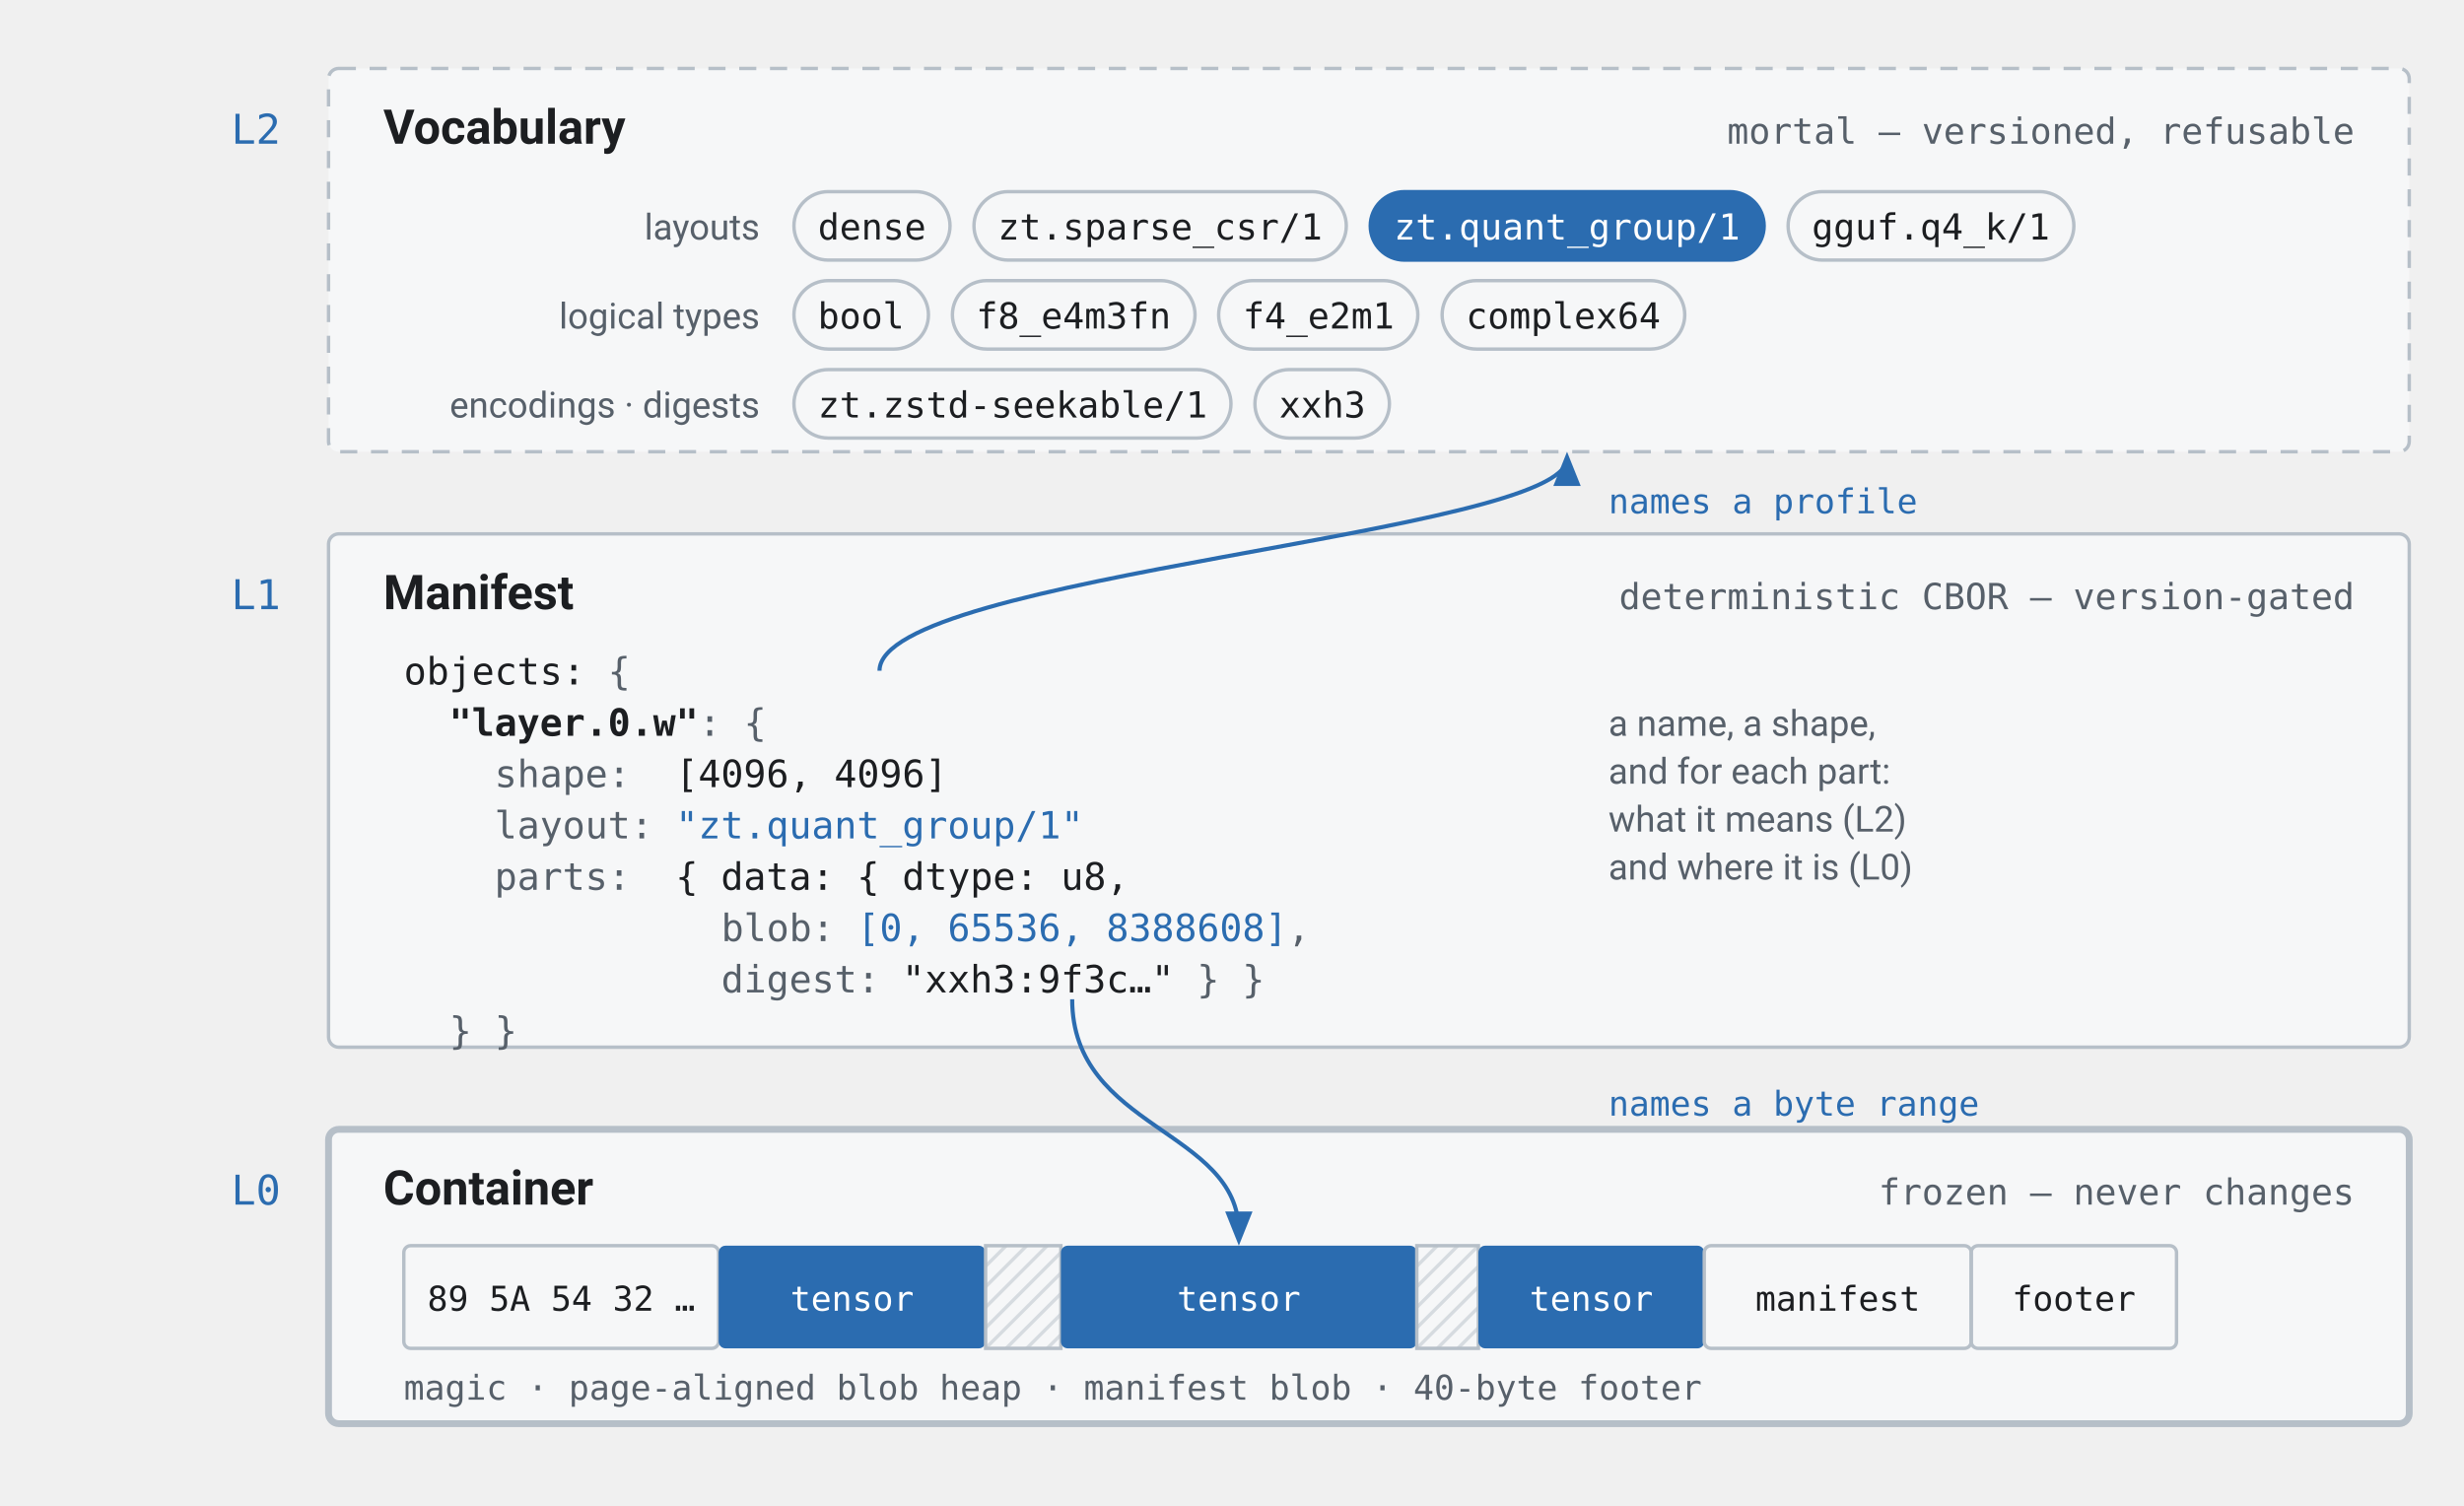
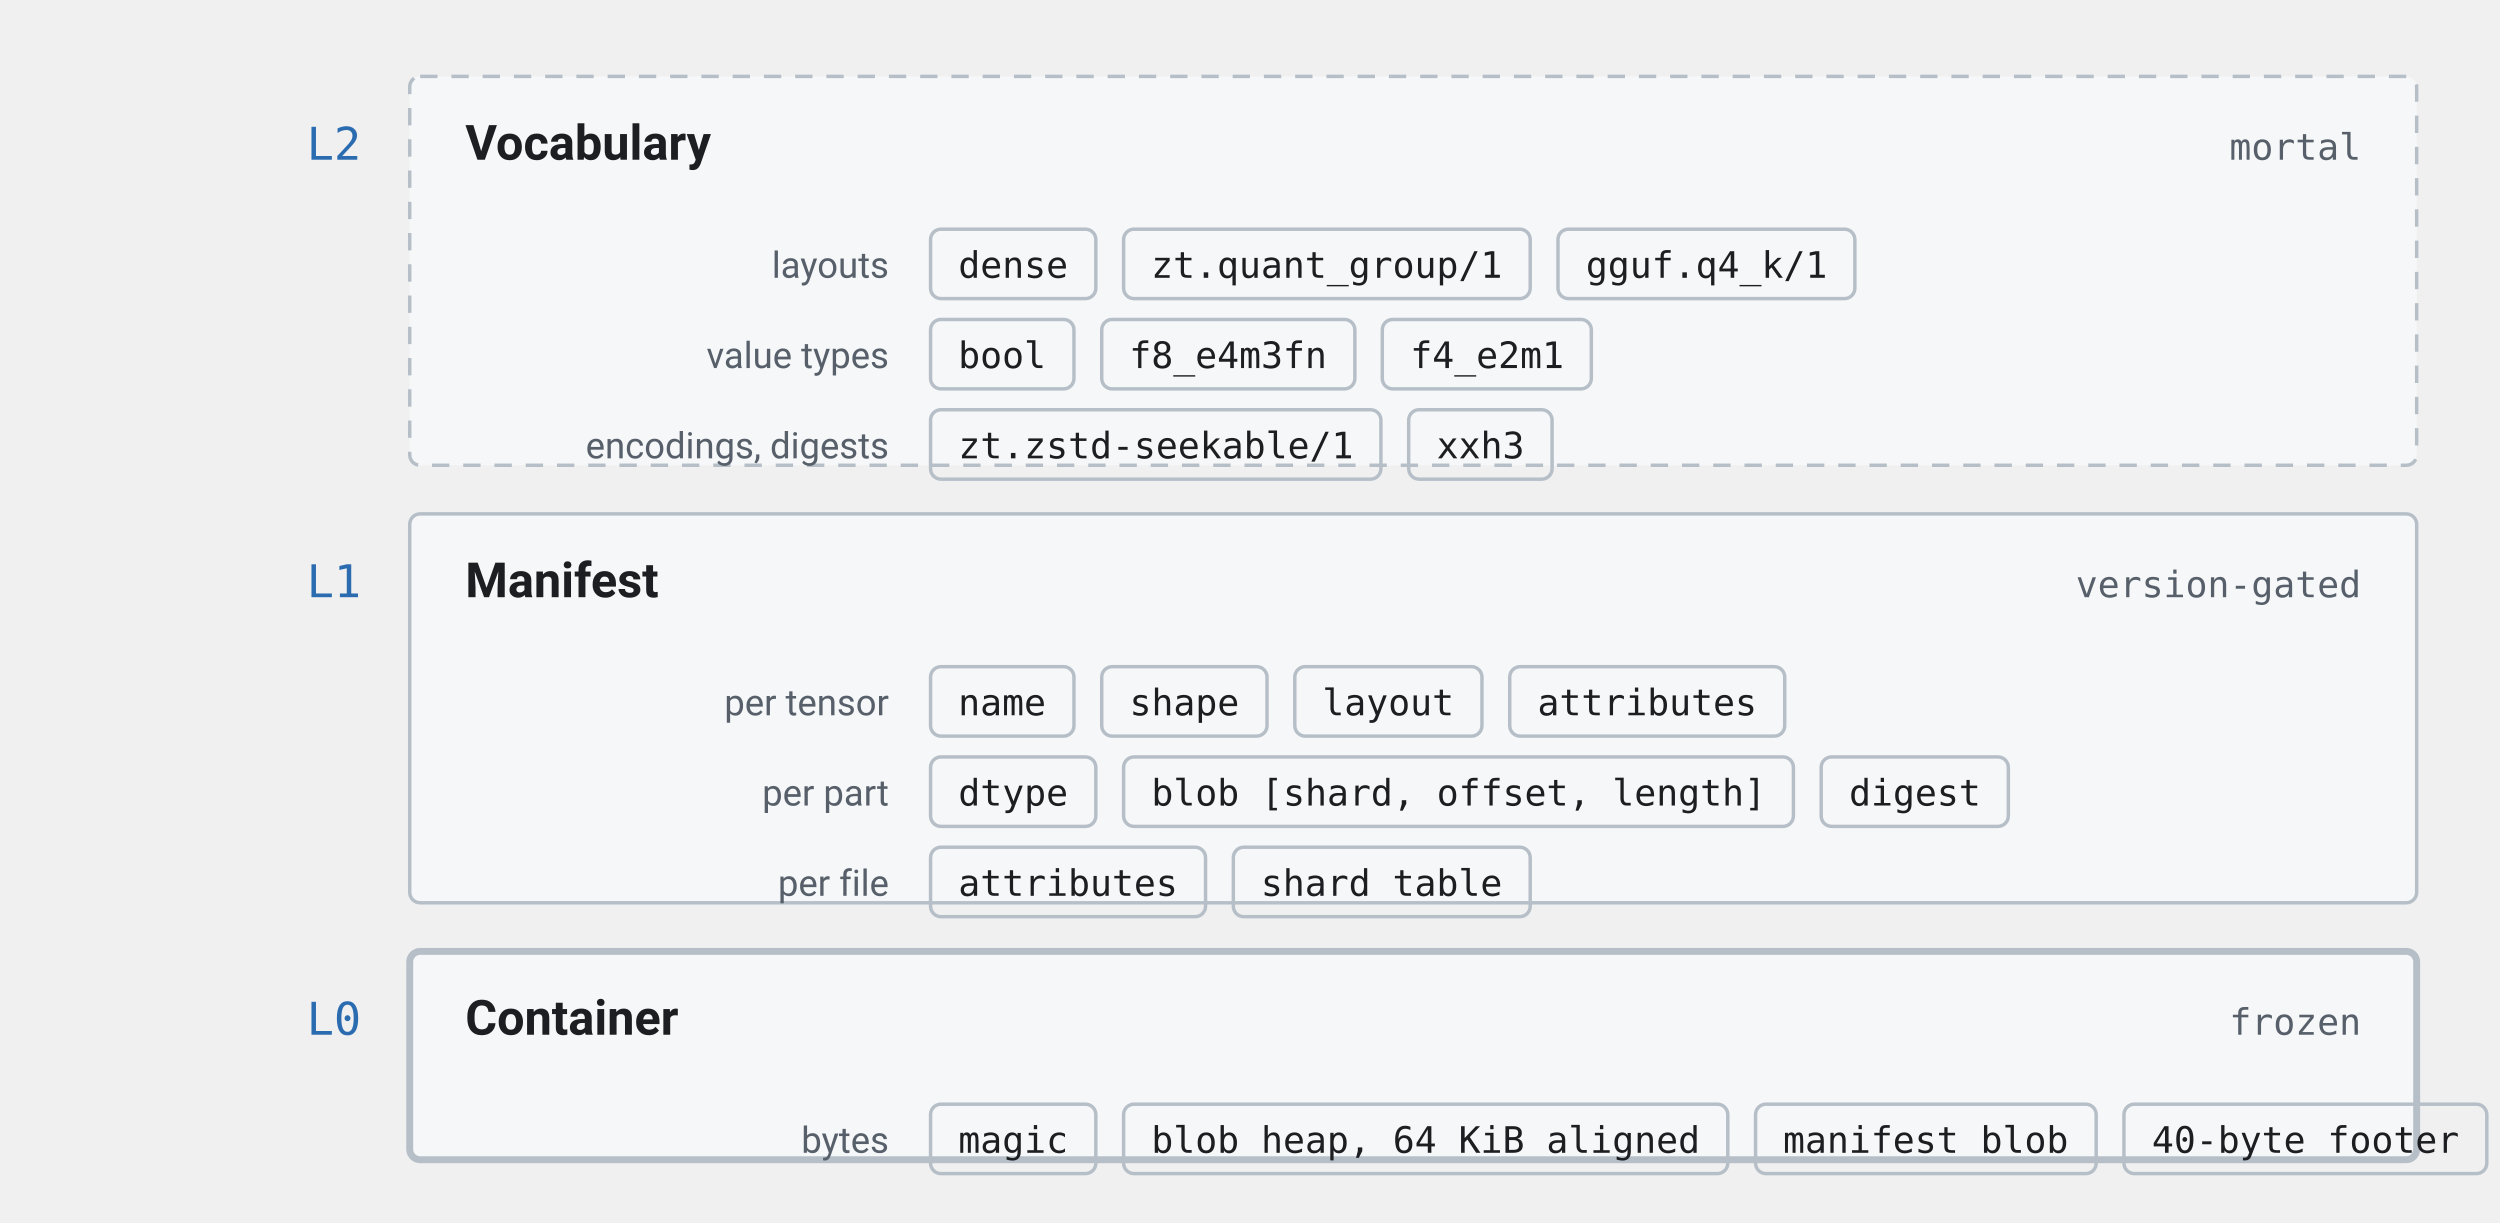
- <svg xmlns="http://www.w3.org/2000/svg" viewBox="0 0 720 440" width="720" height="440" role="img" aria-label="The three layers with their actual contents. L2 holds vocabulary identifiers such as zt.quant_group/1 and f8_e4m3fn. L1 holds a manifest record naming a shape, a layout profile from L2, and a blob triple addressing bytes in L0. L0 holds the magic, the page-aligned blob heap, the manifest blob and the 40-byte footer.">
+ <svg xmlns="http://www.w3.org/2000/svg" viewBox="0 0 720 352" width="720" height="352" role="img" aria-label="What each layer stores. L2 holds vocabulary identifiers, L1 holds per-tensor and per-part records, L0 holds the bytes of the container.">
  <style>
    text { font-family: system-ui, -apple-system, "Segoe UI", Roboto, sans-serif; }
    .mono { font-family: ui-monospace, SFMono-Regular, Menlo, Consolas, monospace; }
    .fg { fill: #1c1e21; }
    .dim { fill: #57606a; }
    .rule { stroke: #d0d7de; }
    .edge { stroke: #b6bfc8; }
    .fill-alt { fill: #f6f7f8; }
    .accent { fill: #2b6cb0; }
    .accent-s { stroke: #2b6cb0; }
    .on-accent { fill: #ffffff; }
    .pad { stroke: #b6bfc8; }
    @media (prefers-color-scheme: dark) {
      .fg { fill: #e3e3e3; }
      .dim { fill: #a8a8a8; }
      .rule { stroke: #3a3b3f; }
      .edge { stroke: #4d4e53; }
      .fill-alt { fill: #242526; }
      .accent { fill: #78a9e0; }
      .accent-s { stroke: #78a9e0; }
      .on-accent { fill: #1b1b1d; }
      .pad { stroke: #4d4e53; }
    }
  </style>
-   <rect x="96" y="20" width="608" height="112" rx="3" class="fill-alt edge" stroke-width="1" stroke-dasharray="5 4" />
-   <text class="mono accent" x="82" y="42" font-size="12" text-anchor="end">L2</text>
-   <text class="fg" x="112" y="42" font-size="14" font-weight="600">Vocabulary</text>
-   <text class="mono dim" x="688" y="42" font-size="10.5" text-anchor="end">mortal — versioned, refusable</text>
-   <text class="dim" x="222" y="70" font-size="10.5" text-anchor="end">layouts</text>
-   <rect x="232.0" y="56" width="45.6" height="20" rx="10" class="fill-alt edge" stroke-width="1" fill-opacity="1" />
-   <text class="mono fg" x="254.8" y="70" font-size="10.5" text-anchor="middle">dense</text>
-   <rect x="284.6" y="56" width="108.8" height="20" rx="10" class="fill-alt edge" stroke-width="1" fill-opacity="1" />
-   <text class="mono fg" x="339.0" y="70" font-size="10.5" text-anchor="middle">zt.sparse_csr/1</text>
-   <rect x="400.4" y="56" width="115.1" height="20" rx="10" class="accent accent-s" stroke-width="1" />
-   <text class="mono on-accent" x="457.9" y="70" font-size="10.5" text-anchor="middle">zt.quant_group/1</text>
-   <rect x="522.5" y="56" width="83.5" height="20" rx="10" class="fill-alt edge" stroke-width="1" fill-opacity="1" />
-   <text class="mono fg" x="564.2" y="70" font-size="10.5" text-anchor="middle">gguf.q4_k/1</text>
-   <text class="dim" x="222" y="96" font-size="10.5" text-anchor="end">logical types</text>
-   <rect x="232.0" y="82" width="39.3" height="20" rx="10" class="fill-alt edge" stroke-width="1" fill-opacity="1" />
-   <text class="mono fg" x="251.6" y="96" font-size="10.5" text-anchor="middle">bool</text>
-   <rect x="278.3" y="82" width="70.9" height="20" rx="10" class="fill-alt edge" stroke-width="1" fill-opacity="1" />
-   <text class="mono fg" x="313.7" y="96" font-size="10.5" text-anchor="middle">f8_e4m3fn</text>
-   <rect x="356.1" y="82" width="58.2" height="20" rx="10" class="fill-alt edge" stroke-width="1" fill-opacity="1" />
-   <text class="mono fg" x="385.3" y="96" font-size="10.5" text-anchor="middle">f4_e2m1</text>
-   <rect x="421.4" y="82" width="70.9" height="20" rx="10" class="fill-alt edge" stroke-width="1" fill-opacity="1" />
-   <text class="mono fg" x="456.8" y="96" font-size="10.5" text-anchor="middle">complex64</text>
-   <text class="dim" x="222" y="122" font-size="10.5" text-anchor="end">encodings · digests</text>
-   <rect x="232.0" y="108" width="127.7" height="20" rx="10" class="fill-alt edge" stroke-width="1" fill-opacity="1" />
-   <text class="mono fg" x="295.9" y="122" font-size="10.5" text-anchor="middle">zt.zstd-seekable/1</text>
-   <rect x="366.7" y="108" width="39.3" height="20" rx="10" class="fill-alt edge" stroke-width="1" fill-opacity="1" />
-   <text class="mono fg" x="386.4" y="122" font-size="10.5" text-anchor="middle">xxh3</text>
-   <rect x="96" y="156" width="608" height="150" rx="3" class="fill-alt edge" stroke-width="1" />
-   <text class="mono accent" x="82" y="178" font-size="12" text-anchor="end">L1</text>
-   <text class="fg" x="112" y="178" font-size="14" font-weight="600">Manifest</text>
-   <text class="mono dim" x="688" y="178" font-size="10.5" text-anchor="end">deterministic CBOR — version-gated</text>
-   <text class="mono fg" x="118.0" y="200" font-size="11" xml:space="preserve">objects:</text>
-   <text class="mono dim" x="171.0" y="200" font-size="11" xml:space="preserve"> {</text>
-   <text class="mono fg" x="118.0" y="215" font-size="11" font-weight="600" xml:space="preserve">  "layer.0.w"</text>
-   <text class="mono dim" x="204.1" y="215" font-size="11" xml:space="preserve">: {</text>
-   <text class="mono dim" x="118.0" y="230" font-size="11" xml:space="preserve">    shape:  </text>
-   <text class="mono fg" x="197.4" y="230" font-size="11" xml:space="preserve">[4096, 4096]</text>
-   <text class="mono dim" x="118.0" y="245" font-size="11" xml:space="preserve">    layout: </text>
-   <text class="mono accent" x="197.4" y="245" font-size="11" xml:space="preserve">"zt.quant_group/1"</text>
-   <text class="mono dim" x="118.0" y="260" font-size="11" xml:space="preserve">    parts:  </text>
-   <text class="mono fg" x="197.4" y="260" font-size="11" xml:space="preserve">{ data: { dtype: u8,</text>
-   <text class="mono dim" x="118.0" y="275" font-size="11" xml:space="preserve">              blob: </text>
-   <text class="mono accent" x="250.4" y="275" font-size="11" xml:space="preserve">[0, 65536, 8388608]</text>
-   <text class="mono dim" x="376.2" y="275" font-size="11" xml:space="preserve">,</text>
-   <text class="mono dim" x="118.0" y="290" font-size="11" xml:space="preserve">              digest: </text>
-   <text class="mono fg" x="263.6" y="290" font-size="11" xml:space="preserve">"xxh3:9f3c…"</text>
-   <text class="mono dim" x="343.1" y="290" font-size="11" xml:space="preserve"> } }</text>
-   <text class="mono dim" x="118.0" y="305" font-size="11" xml:space="preserve">  }</text>
-   <text class="mono dim" x="137.9" y="305" font-size="11" xml:space="preserve"> }</text>
-   <text class="dim" x="470" y="215" font-size="10.5">a name, a shape,</text>
-   <text class="dim" x="470" y="229" font-size="10.5">and for each part:</text>
-   <text class="dim" x="470" y="243" font-size="10.5">what it means (L2)</text>
-   <text class="dim" x="470" y="257" font-size="10.5">and where it is (L0)</text>
-   <rect x="96" y="330" width="608" height="86" rx="3" class="fill-alt edge" stroke-width="2" />
-   <text class="mono accent" x="82" y="352" font-size="12" text-anchor="end">L0</text>
-   <text class="fg" x="112" y="352" font-size="14" font-weight="600">Container</text>
-   <text class="mono dim" x="688" y="352" font-size="10.5" text-anchor="end">frozen — never changes</text>
-   <rect x="118" y="364" width="92" height="30" rx="2" fill="none" class="edge" stroke-width="1" />
-   <text class="mono fg" x="164.0" y="383" font-size="10" text-anchor="middle">89 5A 54 32 …</text>
-   <rect class="accent" x="210" y="364" width="78" height="30" rx="2" />
-   <text class="mono on-accent" x="249.0" y="383" font-size="10" text-anchor="middle">tensor</text>
-   <clipPath id="q288">
-     <rect x="288" y="364" width="22" height="30" />
-   </clipPath>
-   <g class="pad" stroke-width="1" opacity="0.5" clip-path="url(#q288)">
-     <line x1="258" y1="394" x2="288" y2="364" />
-     <line x1="264" y1="394" x2="294" y2="364" />
-     <line x1="270" y1="394" x2="300" y2="364" />
-     <line x1="276" y1="394" x2="306" y2="364" />
-     <line x1="282" y1="394" x2="312" y2="364" />
-     <line x1="288" y1="394" x2="318" y2="364" />
-     <line x1="294" y1="394" x2="324" y2="364" />
-     <line x1="300" y1="394" x2="330" y2="364" />
-     <line x1="306" y1="394" x2="336" y2="364" />
-     <line x1="312" y1="394" x2="342" y2="364" />
-     <line x1="318" y1="394" x2="348" y2="364" />
-     <line x1="324" y1="394" x2="354" y2="364" />
-     <line x1="330" y1="394" x2="360" y2="364" />
-     <line x1="336" y1="394" x2="366" y2="364" />
-   </g>
-   <rect x="288" y="364" width="22" height="30" fill="none" class="edge" stroke-width="1" />
-   <rect class="accent" x="310" y="364" width="104" height="30" rx="2" stroke="none" />
-   <text class="mono on-accent" x="362.0" y="383" font-size="10" text-anchor="middle">tensor</text>
-   <clipPath id="q414">
-     <rect x="414" y="364" width="18" height="30" />
-   </clipPath>
-   <g class="pad" stroke-width="1" opacity="0.5" clip-path="url(#q414)">
-     <line x1="384" y1="394" x2="414" y2="364" />
-     <line x1="390" y1="394" x2="420" y2="364" />
-     <line x1="396" y1="394" x2="426" y2="364" />
-     <line x1="402" y1="394" x2="432" y2="364" />
-     <line x1="408" y1="394" x2="438" y2="364" />
-     <line x1="414" y1="394" x2="444" y2="364" />
-     <line x1="420" y1="394" x2="450" y2="364" />
-     <line x1="426" y1="394" x2="456" y2="364" />
-     <line x1="432" y1="394" x2="462" y2="364" />
-     <line x1="438" y1="394" x2="468" y2="364" />
-     <line x1="444" y1="394" x2="474" y2="364" />
-     <line x1="450" y1="394" x2="480" y2="364" />
-     <line x1="456" y1="394" x2="486" y2="364" />
-   </g>
-   <rect x="414" y="364" width="18" height="30" fill="none" class="edge" stroke-width="1" />
-   <rect class="accent" x="432" y="364" width="66" height="30" rx="2" />
-   <text class="mono on-accent" x="465.0" y="383" font-size="10" text-anchor="middle">tensor</text>
-   <rect x="498" y="364" width="78" height="30" rx="2" fill="none" class="edge" stroke-width="1" />
-   <text class="mono fg" x="537.0" y="383" font-size="10" text-anchor="middle">manifest</text>
-   <rect x="576" y="364" width="60" height="30" rx="2" fill="none" class="edge" stroke-width="1" />
-   <text class="mono fg" x="606.0" y="383" font-size="10" text-anchor="middle">footer</text>
-   <text class="mono dim" x="118" y="409" font-size="10">magic · page-aligned blob heap · manifest blob · 40-byte footer</text>
-   <path d="M 257.0 196 C 257.0 168, 457.9 156, 457.9 134" fill="none" class="accent-s" stroke-width="1.2" />
-   <path d="M 453.9 142 L 457.9 132 L 461.9 142 Z" class="accent" />
-   <path d="M 313.3 292 C 313.3 330, 362.0 330, 362.0 360" fill="none" class="accent-s" stroke-width="1.2" />
-   <path d="M 358.0 354 L 362.0 364 L 366.0 354 Z" class="accent" />
-   <text class="mono accent" x="470" y="150" font-size="10">names a profile</text>
-   <text class="mono accent" x="470" y="326" font-size="10">names a byte range</text>
+   <rect x="118" y="22" width="578" height="112" rx="3" class="fill-alt edge" stroke-width="1" stroke-dasharray="5 4" />
+   <text class="mono accent" x="104" y="46" font-size="13" text-anchor="end">L2</text>
+   <text class="fg" x="134" y="46" font-size="14" font-weight="600">Vocabulary</text>
+   <text class="mono dim" x="680" y="46" font-size="10.5" text-anchor="end">mortal</text>
+   <text class="dim" x="256" y="80" font-size="10.5" text-anchor="end">layouts</text>
+   <rect x="268.0" y="66" width="47.6" height="20" rx="3" fill="none" class="edge" stroke-width="1" />
+   <text class="mono fg" x="291.8" y="80" font-size="10.5" text-anchor="middle">dense</text>
+   <rect x="323.6" y="66" width="117.1" height="20" rx="3" fill="none" class="edge" stroke-width="1" />
+   <text class="mono fg" x="382.1" y="80" font-size="10.5" text-anchor="middle">zt.quant_group/1</text>
+   <rect x="448.7" y="66" width="85.5" height="20" rx="3" fill="none" class="edge" stroke-width="1" />
+   <text class="mono fg" x="491.5" y="80" font-size="10.5" text-anchor="middle">gguf.q4_k/1</text>
+   <text class="dim" x="256" y="106" font-size="10.5" text-anchor="end">value types</text>
+   <rect x="268.0" y="92" width="41.3" height="20" rx="3" fill="none" class="edge" stroke-width="1" />
+   <text class="mono fg" x="288.6" y="106" font-size="10.5" text-anchor="middle">bool</text>
+   <rect x="317.3" y="92" width="72.9" height="20" rx="3" fill="none" class="edge" stroke-width="1" />
+   <text class="mono fg" x="353.7" y="106" font-size="10.5" text-anchor="middle">f8_e4m3fn</text>
+   <rect x="398.1" y="92" width="60.2" height="20" rx="3" fill="none" class="edge" stroke-width="1" />
+   <text class="mono fg" x="428.3" y="106" font-size="10.5" text-anchor="middle">f4_e2m1</text>
+   <text class="dim" x="256" y="132" font-size="10.5" text-anchor="end">encodings, digests</text>
+   <rect x="268.0" y="118" width="129.7" height="20" rx="3" fill="none" class="edge" stroke-width="1" />
+   <text class="mono fg" x="332.9" y="132" font-size="10.5" text-anchor="middle">zt.zstd-seekable/1</text>
+   <rect x="405.7" y="118" width="41.3" height="20" rx="3" fill="none" class="edge" stroke-width="1" />
+   <text class="mono fg" x="426.4" y="132" font-size="10.5" text-anchor="middle">xxh3</text>
+   <rect x="118" y="148" width="578" height="112" rx="3" class="fill-alt edge" stroke-width="1" />
+   <text class="mono accent" x="104" y="172" font-size="13" text-anchor="end">L1</text>
+   <text class="fg" x="134" y="172" font-size="14" font-weight="600">Manifest</text>
+   <text class="mono dim" x="680" y="172" font-size="10.5" text-anchor="end">version-gated</text>
+   <text class="dim" x="256" y="206" font-size="10.5" text-anchor="end">per tensor</text>
+   <rect x="268.0" y="192" width="41.3" height="20" rx="3" fill="none" class="edge" stroke-width="1" />
+   <text class="mono fg" x="288.6" y="206" font-size="10.5" text-anchor="middle">name</text>
+   <rect x="317.3" y="192" width="47.6" height="20" rx="3" fill="none" class="edge" stroke-width="1" />
+   <text class="mono fg" x="341.1" y="206" font-size="10.5" text-anchor="middle">shape</text>
+   <rect x="372.9" y="192" width="53.9" height="20" rx="3" fill="none" class="edge" stroke-width="1" />
+   <text class="mono fg" x="399.8" y="206" font-size="10.5" text-anchor="middle">layout</text>
+   <rect x="434.8" y="192" width="79.2" height="20" rx="3" fill="none" class="edge" stroke-width="1" />
+   <text class="mono fg" x="474.4" y="206" font-size="10.5" text-anchor="middle">attributes</text>
+   <text class="dim" x="256" y="232" font-size="10.5" text-anchor="end">per part</text>
+   <rect x="268.0" y="218" width="47.6" height="20" rx="3" fill="none" class="edge" stroke-width="1" />
+   <text class="mono fg" x="291.8" y="232" font-size="10.5" text-anchor="middle">dtype</text>
+   <rect x="323.6" y="218" width="192.9" height="20" rx="3" fill="none" class="edge" stroke-width="1" />
+   <text class="mono fg" x="420.1" y="232" font-size="10.5" text-anchor="middle">blob [shard, offset, length]</text>
+   <rect x="524.5" y="218" width="53.9" height="20" rx="3" fill="none" class="edge" stroke-width="1" />
+   <text class="mono fg" x="551.5" y="232" font-size="10.5" text-anchor="middle">digest</text>
+   <text class="dim" x="256" y="258" font-size="10.5" text-anchor="end">per file</text>
+   <rect x="268.0" y="244" width="79.2" height="20" rx="3" fill="none" class="edge" stroke-width="1" />
+   <text class="mono fg" x="307.6" y="258" font-size="10.5" text-anchor="middle">attributes</text>
+   <rect x="355.2" y="244" width="85.5" height="20" rx="3" fill="none" class="edge" stroke-width="1" />
+   <text class="mono fg" x="397.9" y="258" font-size="10.5" text-anchor="middle">shard table</text>
+   <rect x="118" y="274" width="578" height="60" rx="3" class="fill-alt edge" stroke-width="2" />
+   <text class="mono accent" x="104" y="298" font-size="13" text-anchor="end">L0</text>
+   <text class="fg" x="134" y="298" font-size="14" font-weight="600">Container</text>
+   <text class="mono dim" x="680" y="298" font-size="10.5" text-anchor="end">frozen</text>
+   <text class="dim" x="256" y="332" font-size="10.5" text-anchor="end">bytes</text>
+   <rect x="268.0" y="318" width="47.6" height="20" rx="3" fill="none" class="edge" stroke-width="1" />
+   <text class="mono fg" x="291.8" y="332" font-size="10.5" text-anchor="middle">magic</text>
+   <rect x="323.6" y="318" width="174.0" height="20" rx="3" fill="none" class="edge" stroke-width="1" />
+   <text class="mono fg" x="410.6" y="332" font-size="10.5" text-anchor="middle">blob heap, 64 KiB aligned</text>
+   <rect x="505.6" y="318" width="98.1" height="20" rx="3" fill="none" class="edge" stroke-width="1" />
+   <text class="mono fg" x="554.6" y="332" font-size="10.5" text-anchor="middle">manifest blob</text>
+   <rect x="611.7" y="318" width="104.5" height="20" rx="3" fill="none" class="edge" stroke-width="1" />
+   <text class="mono fg" x="664.0" y="332" font-size="10.5" text-anchor="middle">40-byte footer</text>
</svg>
